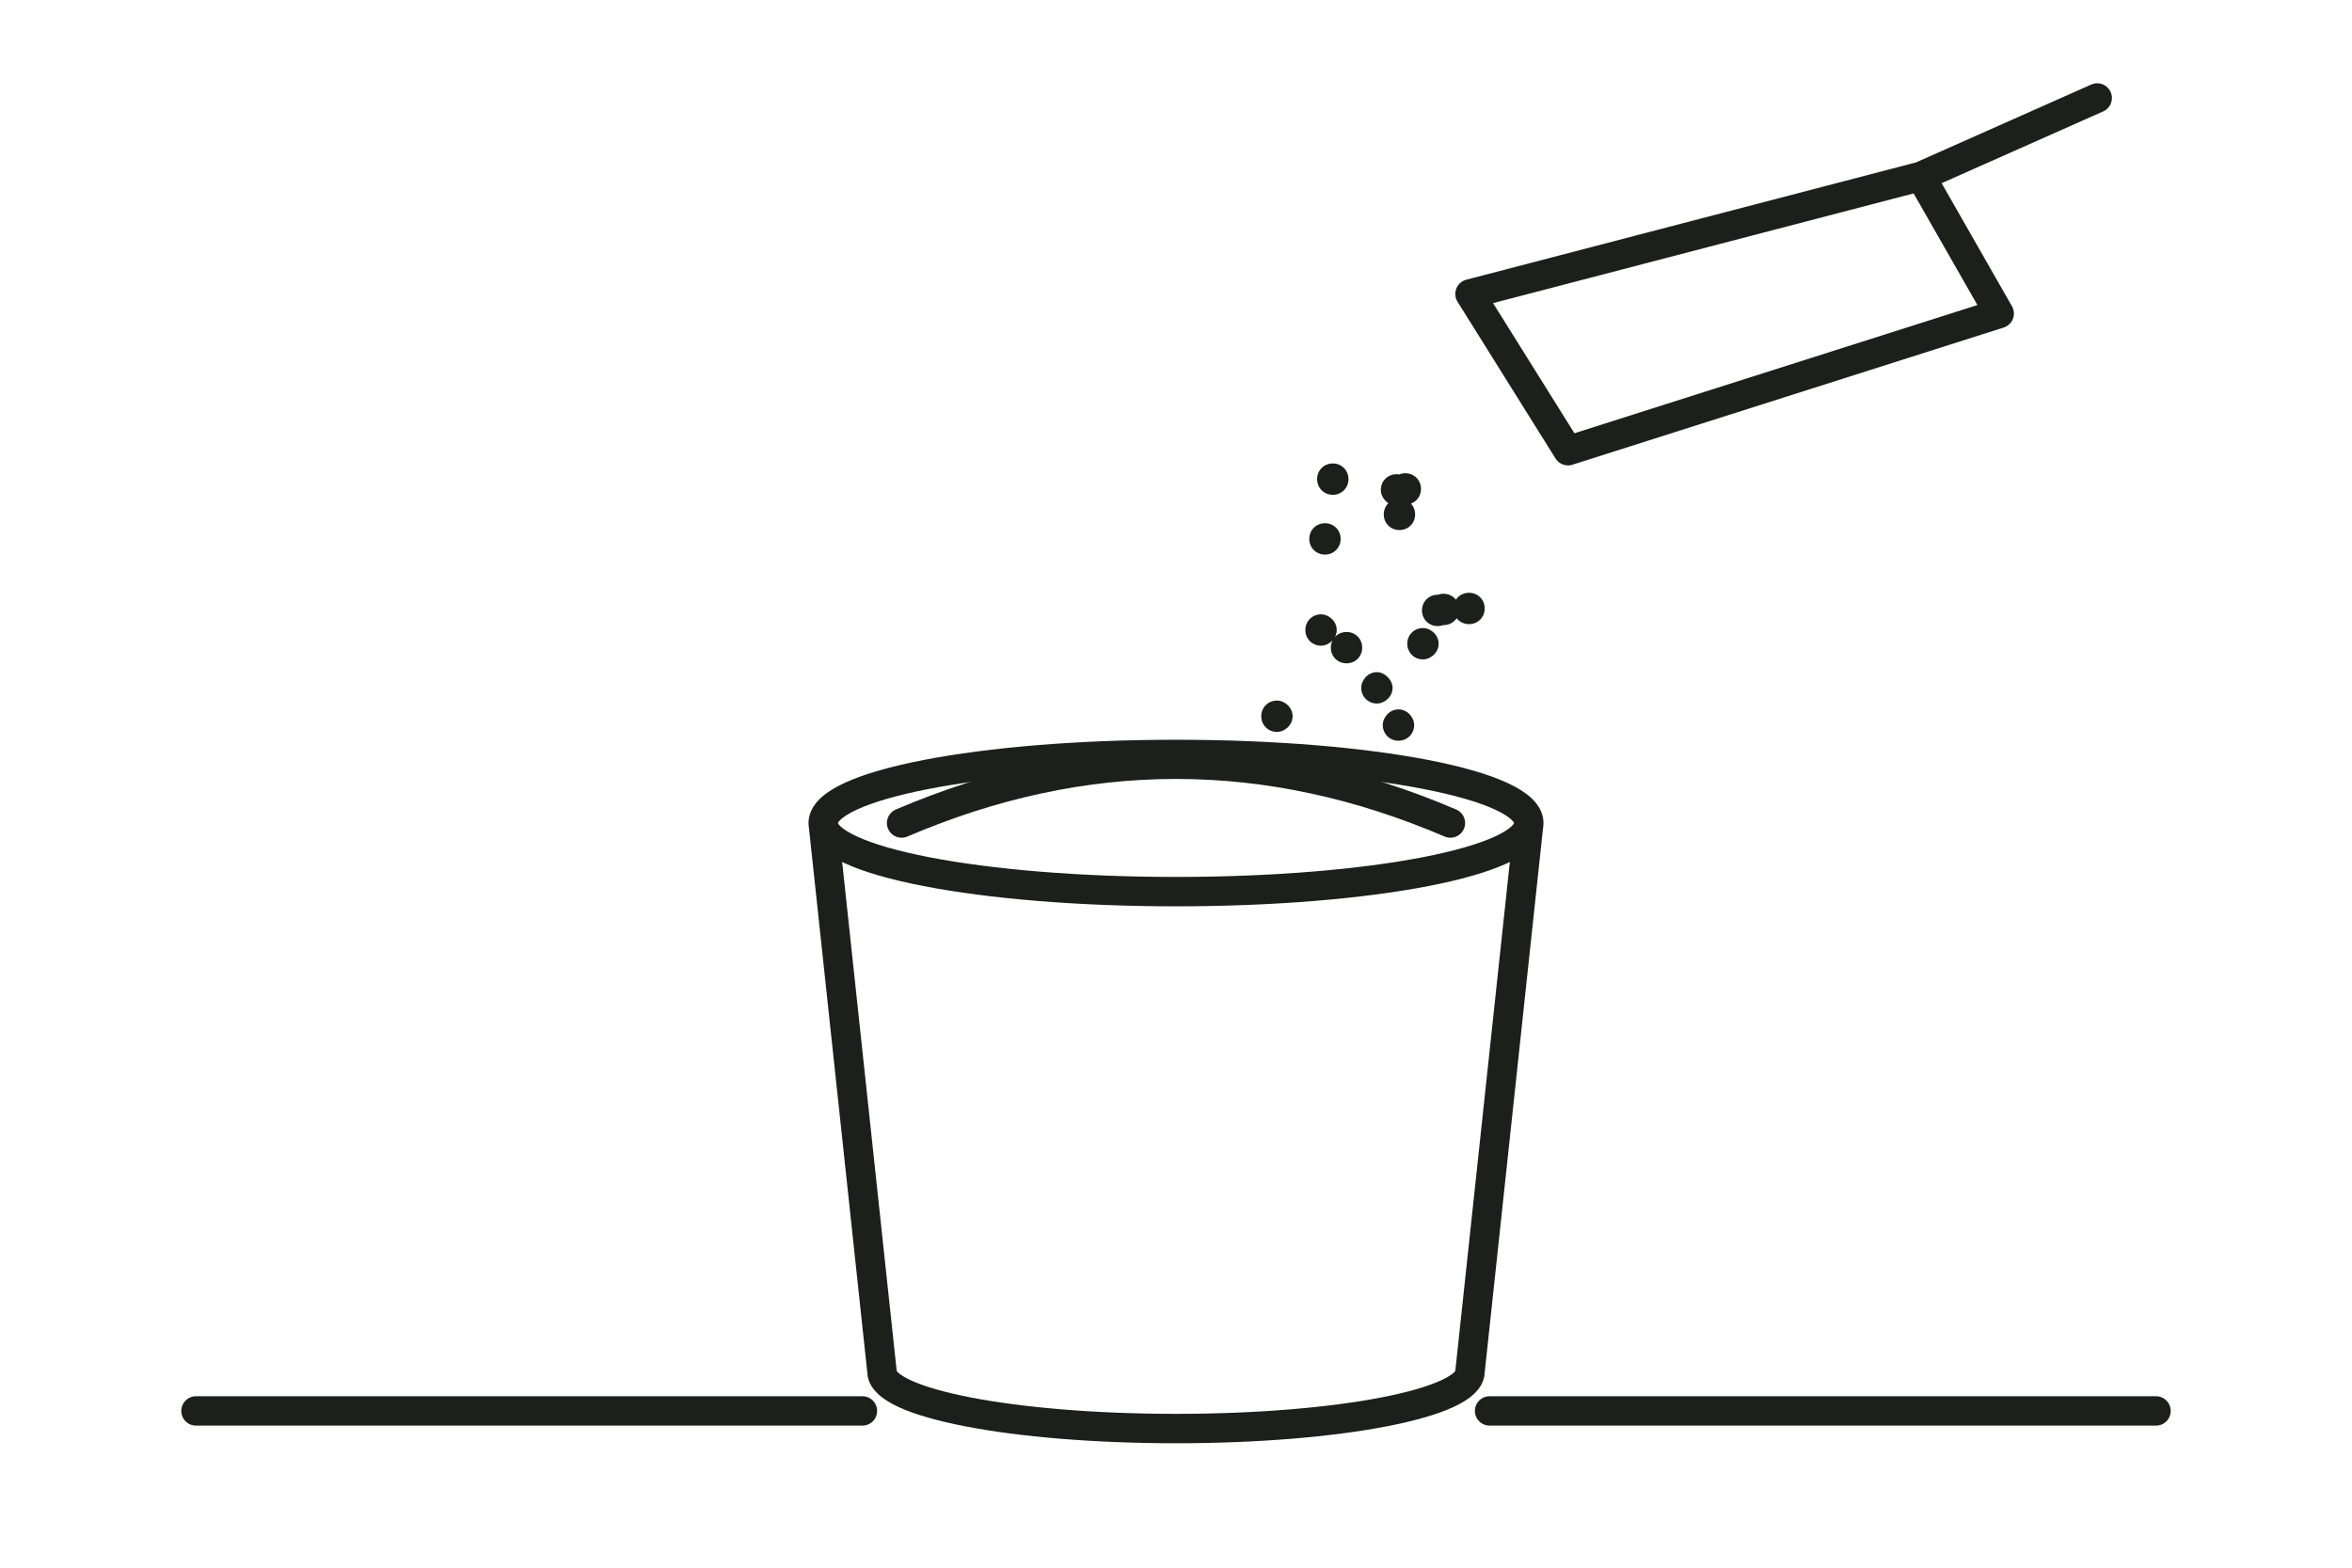
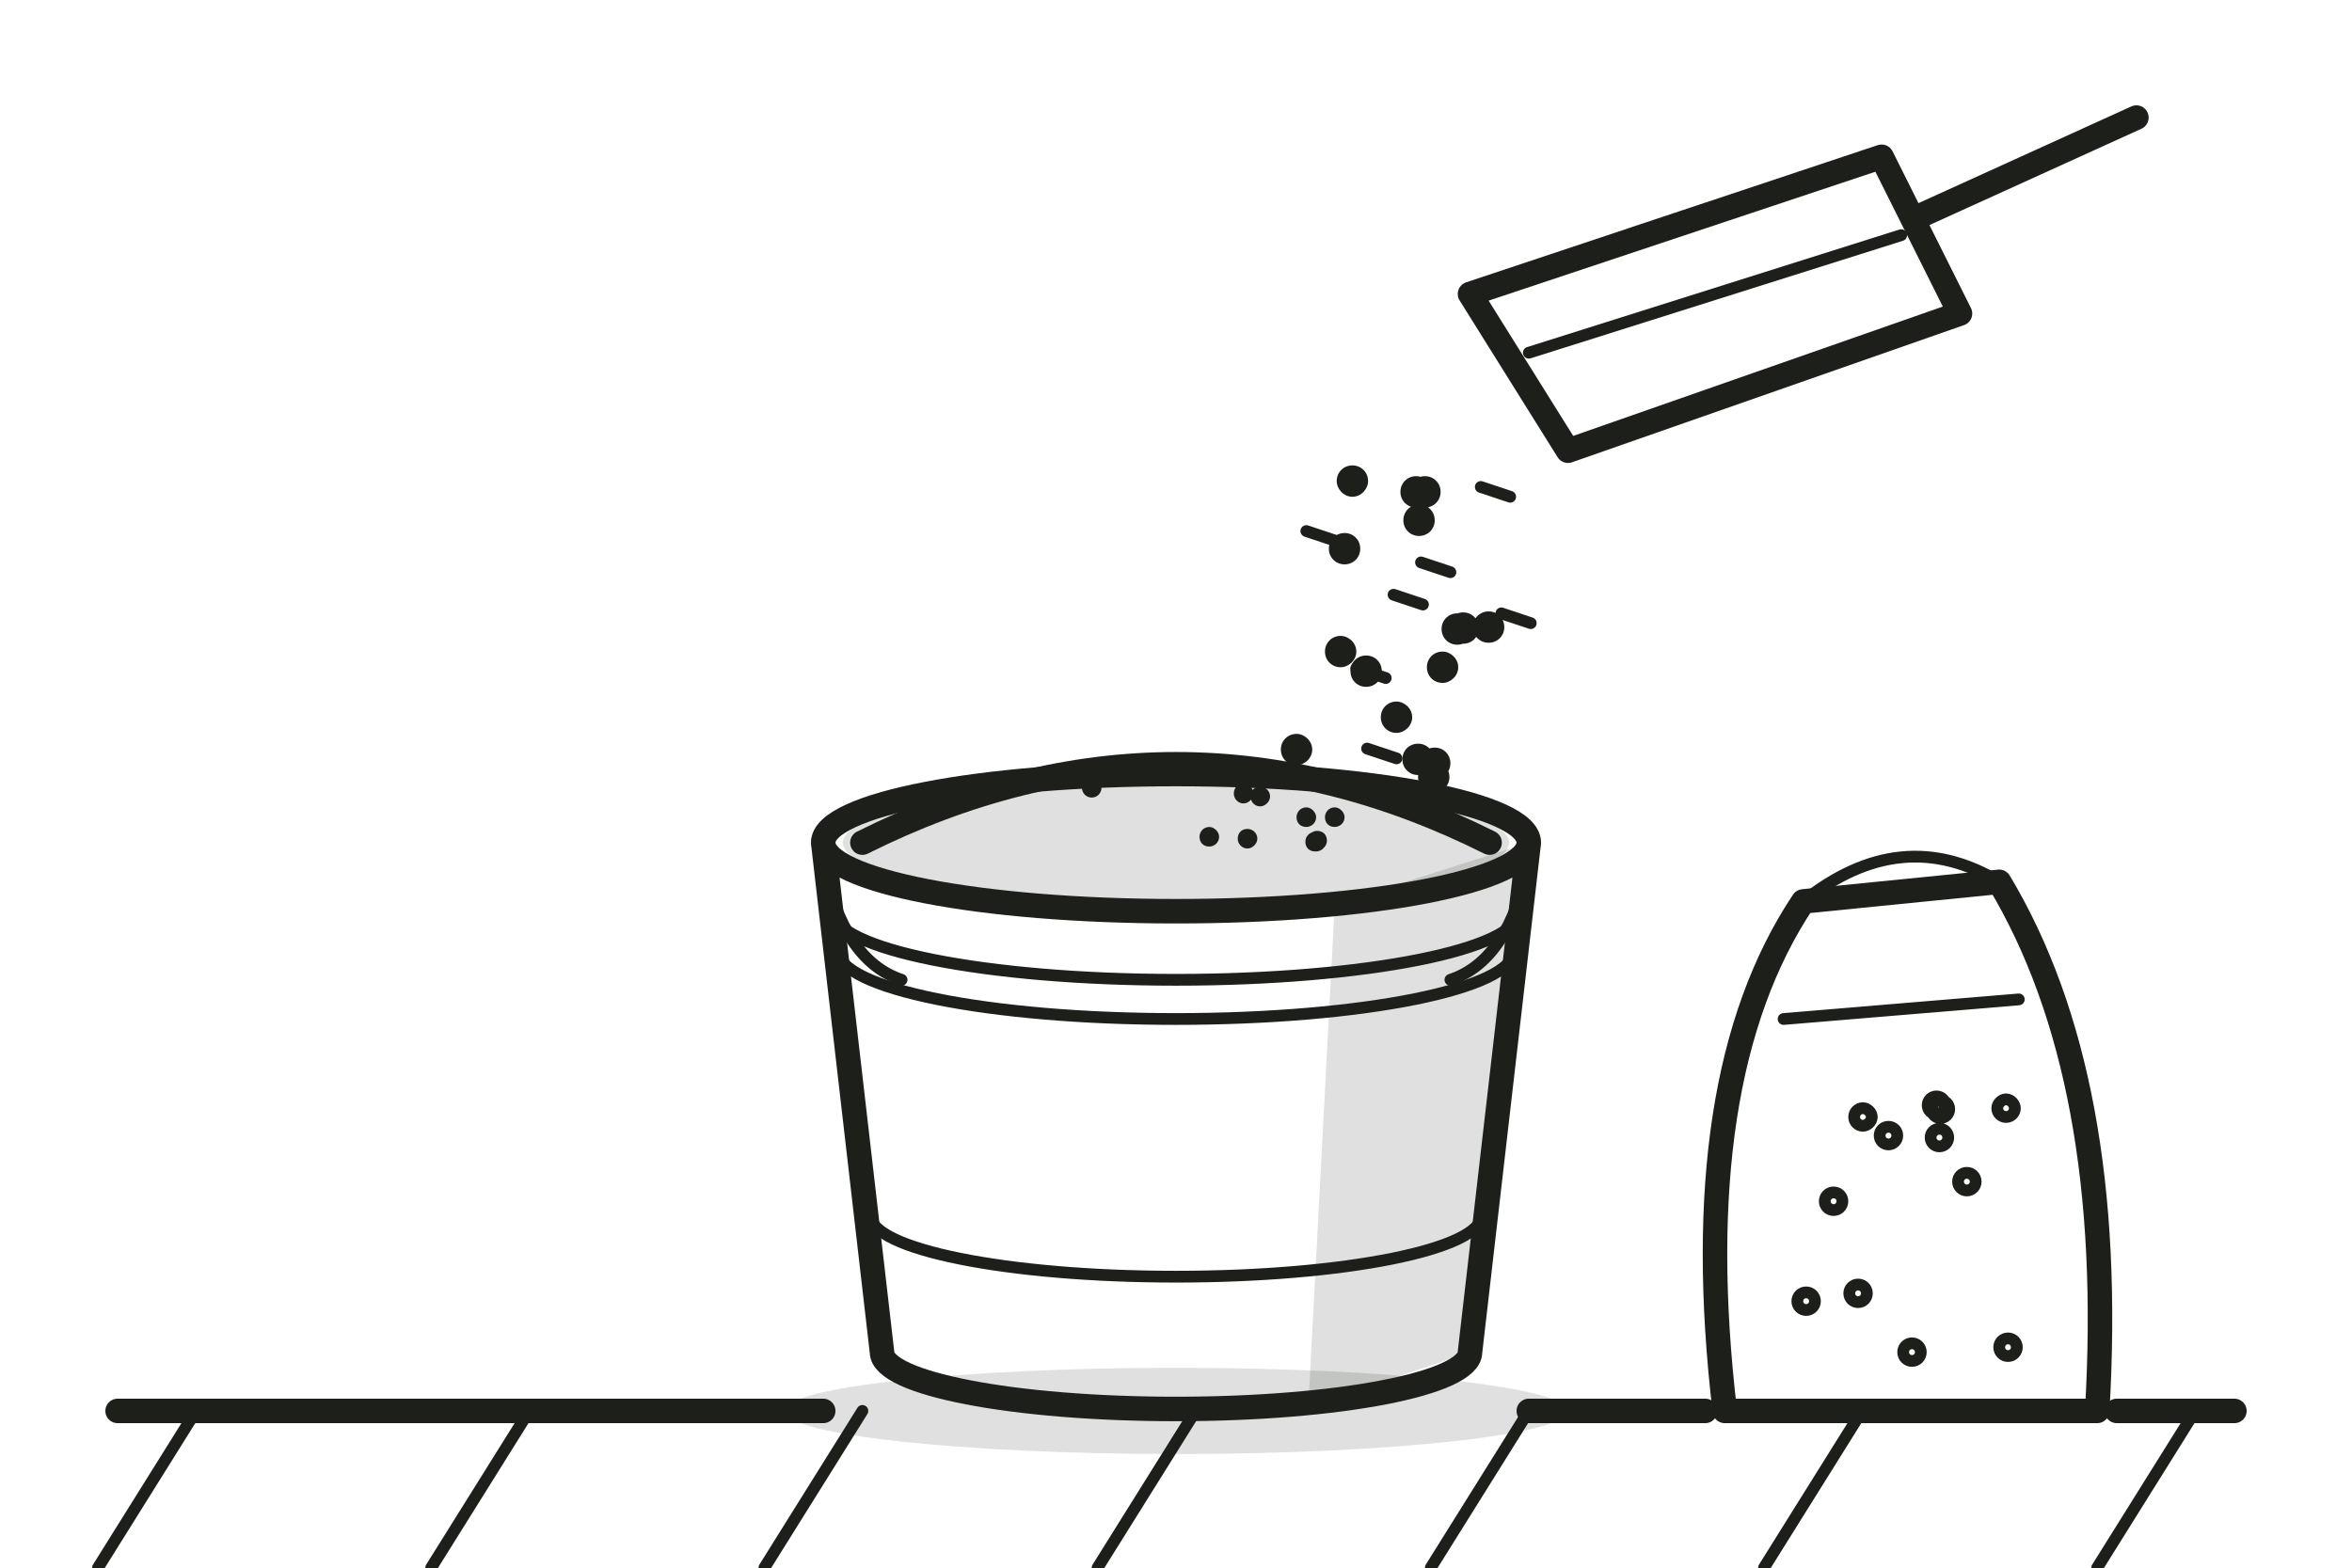
- <svg xmlns="http://www.w3.org/2000/svg" viewBox="0 0 240 160" fill="none" stroke="#1C1F1A" stroke-width="3" stroke-linecap="round" stroke-linejoin="round">
-   <path d="M84 84 C84 80.1 100.1 77 120 77 C139.9 77 156 80.1 156 84 C156 87.9 139.9 91 120 91 C100.1 91 84 87.9 84 84 Z M84 84 L90 140 M156 84 L150 140 M90 140 C90 143.2 103.4 145.8 120 145.8 C136.6 145.8 150 143.2 150 140" />
-   <path d="M92 84 Q120 72 148 84" />
-   <path d="M150 30 L196 18 L204 32 L160 46 Z M196 18 L214 10" />
-   <path class="solid" fill="#1C1F1A" stroke="none" d="M133.2 64.3 C133.2 63.4 133.9 62.7 134.8 62.7 C135.6 62.7 136.4 63.4 136.4 64.3 C136.4 65.2 135.6 65.9 134.8 65.9 C133.9 65.9 133.2 65.2 133.2 64.3 Z M135.8 66.1 C135.8 65.2 136.5 64.5 137.4 64.5 C138.3 64.5 139 65.2 139 66.1 C139 67 138.3 67.7 137.4 67.7 C136.5 67.7 135.8 67 135.8 66.1 Z M140.9 50 C140.9 49.1 141.6 48.4 142.5 48.4 C143.4 48.4 144.1 49.1 144.1 50 C144.1 50.8 143.4 51.6 142.5 51.6 C141.6 51.6 140.9 50.8 140.9 50 Z M128.7 73.1 C128.7 72.2 129.4 71.5 130.3 71.5 C131.1 71.5 131.9 72.2 131.9 73.1 C131.9 74 131.1 74.7 130.3 74.7 C129.4 74.7 128.7 74 128.7 73.1 Z M133.6 55 C133.6 54.1 134.3 53.4 135.2 53.4 C136.1 53.4 136.8 54.1 136.8 55 C136.8 55.9 136.1 56.6 135.2 56.6 C134.3 56.6 133.6 55.9 133.6 55 Z M148.3 62.1 C148.3 61.2 149 60.5 149.9 60.5 C150.8 60.5 151.5 61.2 151.5 62.1 C151.5 63 150.8 63.7 149.9 63.7 C149 63.7 148.3 63 148.3 62.1 Z M145.1 62.3 C145.1 61.4 145.8 60.7 146.7 60.7 C147.6 60.7 148.3 61.4 148.3 62.3 C148.3 63.2 147.6 63.9 146.7 63.9 C145.8 63.9 145.1 63.2 145.1 62.3 Z M141.2 52.5 C141.2 51.6 141.9 50.9 142.8 50.9 C143.7 50.9 144.4 51.6 144.4 52.5 C144.4 53.4 143.7 54.1 142.8 54.1 C141.9 54.1 141.2 53.4 141.2 52.5 Z M141.1 74 C141.1 73.2 141.8 72.4 142.7 72.4 C143.6 72.4 144.3 73.2 144.3 74 C144.3 74.9 143.6 75.6 142.7 75.6 C141.8 75.6 141.1 74.9 141.1 74 Z M138.9 70.2 C138.9 69.4 139.6 68.6 140.5 68.6 C141.3 68.6 142.1 69.4 142.1 70.2 C142.1 71.1 141.3 71.8 140.5 71.8 C139.6 71.8 138.9 71.1 138.9 70.2 Z M141.8 49.9 C141.8 49 142.5 48.3 143.4 48.3 C144.3 48.3 145 49 145 49.9 C145 50.8 144.3 51.5 143.4 51.5 C142.5 51.5 141.8 50.8 141.8 49.9 Z M143.6 65.7 C143.6 64.8 144.3 64.1 145.2 64.1 C146 64.1 146.8 64.8 146.8 65.7 C146.8 66.6 146 67.3 145.2 67.3 C144.3 67.3 143.6 66.6 143.6 65.7 Z M134.4 48.9 C134.4 48 135.1 47.3 136 47.3 C136.9 47.3 137.6 48 137.6 48.9 C137.6 49.8 136.9 50.5 136 50.5 C135.1 50.5 134.4 49.8 134.4 48.9 Z M145.7 62.2 C145.7 61.3 146.4 60.6 147.3 60.6 C148.2 60.6 148.9 61.3 148.9 62.2 C148.9 63.1 148.2 63.8 147.3 63.8 C146.4 63.8 145.7 63.1 145.7 62.2 Z" />
-   <path d="M20 144 L88 144 M152 144 L220 144" />
+ <svg xmlns="http://www.w3.org/2000/svg" viewBox="0 0 240 160" fill="none" stroke="#1C1F1A" stroke-width="2.5" stroke-linecap="round" stroke-linejoin="round">
+   <path class="tint" fill="#1C1F1A" fill-opacity="0.14" stroke="none" d="M80 144 C80 141.6 97.9 139.6 120 139.6 C142.1 139.6 160 141.6 160 144 C160 146.4 142.1 148.4 120 148.4 C97.9 148.4 80 146.4 80 144 Z" />
+   <path class="tint" fill="#1C1F1A" fill-opacity="0.14" stroke="none" d="M86 86 C86 82.7 101.2 80 120 80 C138.8 80 154 82.7 154 86 C154 89.3 138.8 92 120 92 C101.2 92 86 89.3 86 86 Z" />
+   <path class="tint" fill="#1C1F1A" fill-opacity="0.14" stroke="none" d="M136.2 92.3 L156 86 L150 138 L133.5 143.6 Z" />
+   <path d="M84 86 C84 82.1 100.1 79 120 79 C139.9 79 156 82.1 156 86 C156 89.9 139.9 93 120 93 C100.1 93 84 89.9 84 86 Z M84 86 L90 138 M156 86 L150 138 M90 138 C90 141.2 103.4 143.8 120 143.8 C136.6 143.8 150 141.2 150 138" />
+   <path class="thin" stroke-width="1.2" d="M85 93 C85 96.9 100.7 100 120 100 C139.3 100 155 96.9 155 93 M85.5 97 C85.5 100.9 100.9 104 120 104 C139.1 104 154.5 100.9 154.5 97 M88.8 124 C88.8 127.5 102.8 130.3 120 130.3 C137.2 130.3 151.2 127.5 151.2 124" />
+   <path d="M88 86 Q120 70 152 86" />
+   <path class="solid" fill="#1C1F1A" stroke="none" d="M122.4 85.4 C122.4 84.9 122.8 84.4 123.4 84.4 C123.9 84.4 124.4 84.9 124.4 85.4 C124.4 86 123.9 86.4 123.4 86.4 C122.8 86.4 122.4 86 122.4 85.4 Z M126.3 85.6 C126.3 85 126.7 84.6 127.3 84.6 C127.8 84.6 128.3 85 128.3 85.6 C128.3 86.1 127.8 86.6 127.3 86.6 C126.7 86.6 126.3 86.1 126.3 85.6 Z M133.3 85.9 C133.3 85.4 133.7 84.9 134.3 84.9 C134.8 84.9 135.3 85.4 135.3 85.9 C135.3 86.5 134.8 86.9 134.3 86.9 C133.7 86.9 133.3 86.5 133.3 85.9 Z M125.9 81 C125.9 80.4 126.3 80 126.9 80 C127.4 80 127.9 80.4 127.9 81 C127.9 81.5 127.4 82 126.9 82 C126.3 82 125.9 81.5 125.9 81 Z M133.4 85.8 C133.4 85.2 133.9 84.8 134.4 84.8 C135 84.8 135.4 85.2 135.4 85.8 C135.4 86.3 135 86.8 134.4 86.8 C133.9 86.8 133.4 86.3 133.4 85.8 Z M135.2 83.4 C135.2 82.9 135.6 82.4 136.2 82.4 C136.7 82.4 137.2 82.9 137.2 83.4 C137.2 84 136.7 84.4 136.2 84.4 C135.6 84.4 135.2 84 135.2 83.4 Z M127.6 81.3 C127.6 80.7 128 80.3 128.6 80.3 C129.1 80.3 129.6 80.7 129.6 81.3 C129.6 81.8 129.1 82.3 128.6 82.3 C128 82.3 127.6 81.8 127.6 81.3 Z M132.3 83.4 C132.3 82.9 132.7 82.4 133.3 82.4 C133.8 82.4 134.3 82.9 134.3 83.4 C134.3 84 133.8 84.4 133.3 84.4 C132.7 84.4 132.3 84 132.3 83.4 Z M110.4 80.4 C110.4 79.8 110.8 79.4 111.4 79.4 C112 79.4 112.4 79.8 112.4 80.4 C112.4 80.9 112 81.4 111.4 81.4 C110.8 81.4 110.4 80.9 110.4 80.4 Z M133.2 85.9 C133.2 85.4 133.6 84.9 134.2 84.9 C134.7 84.9 135.2 85.4 135.2 85.9 C135.2 86.5 134.7 86.9 134.2 86.9 C133.6 86.9 133.2 86.5 133.2 85.9 Z" />
+   <path class="thin" stroke-width="1.2" d="M84 88 Q86 98 92 100 M156 88 Q154 98 148 100" />
+   <path d="M150 30 L192 16 L200 32 L160 46 Z M196 22 L218 12" />
+   <path class="thin" stroke-width="1.2" d="M156 36 L194 24" />
+   <path class="solid" fill="#1C1F1A" stroke="none" d="M135.2 66.5 C135.2 65.6 135.9 64.9 136.8 64.9 C137.6 64.9 138.4 65.6 138.4 66.5 C138.4 67.4 137.6 68.1 136.8 68.1 C135.9 68.1 135.2 67.4 135.2 66.5 Z M137.8 68.5 C137.8 67.6 138.5 66.9 139.4 66.9 C140.3 66.9 141 67.6 141 68.5 C141 69.4 140.3 70.1 139.4 70.1 C138.5 70.1 137.8 69.4 137.8 68.5 Z M142.9 50.2 C142.9 49.3 143.6 48.6 144.5 48.6 C145.4 48.6 146.1 49.3 146.1 50.2 C146.1 51.1 145.4 51.8 144.5 51.8 C143.6 51.8 142.9 51.1 142.9 50.2 Z M130.7 76.5 C130.7 75.6 131.4 74.9 132.3 74.9 C133.1 74.9 133.9 75.6 133.9 76.5 C133.9 77.4 133.1 78.1 132.3 78.1 C131.4 78.1 130.7 77.4 130.7 76.5 Z M135.6 56 C135.6 55.1 136.3 54.4 137.2 54.4 C138.1 54.4 138.8 55.1 138.8 56 C138.8 56.9 138.1 57.6 137.2 57.6 C136.3 57.6 135.6 56.9 135.6 56 Z M150.3 64 C150.3 63.1 151 62.4 151.9 62.4 C152.8 62.4 153.5 63.1 153.5 64 C153.5 64.9 152.8 65.6 151.9 65.6 C151 65.6 150.3 64.9 150.3 64 Z M147.1 64.2 C147.1 63.3 147.8 62.6 148.7 62.6 C149.6 62.6 150.3 63.3 150.3 64.2 C150.3 65.1 149.6 65.8 148.7 65.8 C147.8 65.8 147.1 65.1 147.1 64.2 Z M143.2 53.1 C143.2 52.2 143.9 51.5 144.8 51.5 C145.7 51.5 146.4 52.2 146.4 53.1 C146.4 54 145.7 54.7 144.8 54.7 C143.9 54.7 143.2 54 143.2 53.1 Z M143.1 77.5 C143.1 76.6 143.8 75.9 144.7 75.9 C145.6 75.9 146.3 76.6 146.3 77.5 C146.3 78.4 145.6 79.1 144.7 79.1 C143.8 79.1 143.1 78.4 143.1 77.5 Z M140.9 73.2 C140.9 72.3 141.6 71.6 142.5 71.6 C143.3 71.6 144.1 72.3 144.1 73.2 C144.1 74.1 143.3 74.8 142.5 74.8 C141.6 74.8 140.9 74.1 140.9 73.2 Z M143.8 50.2 C143.8 49.3 144.5 48.6 145.4 48.6 C146.3 48.6 147 49.3 147 50.2 C147 51.1 146.3 51.8 145.4 51.8 C144.5 51.8 143.8 51.1 143.8 50.2 Z M145.6 68.1 C145.6 67.2 146.3 66.5 147.2 66.5 C148 66.5 148.8 67.2 148.8 68.1 C148.8 69 148 69.7 147.2 69.7 C146.3 69.7 145.6 69 145.6 68.1 Z M136.4 49.1 C136.4 48.2 137.1 47.5 138 47.5 C138.9 47.5 139.6 48.2 139.6 49.1 C139.6 49.9 138.9 50.7 138 50.7 C137.1 50.7 136.4 49.9 136.4 49.1 Z M147.7 64.1 C147.7 63.2 148.4 62.5 149.3 62.5 C150.2 62.5 150.9 63.2 150.9 64.1 C150.9 65 150.2 65.7 149.3 65.7 C148.4 65.7 147.7 65 147.7 64.1 Z M144.8 77.9 C144.8 77 145.5 76.3 146.4 76.3 C147.3 76.3 148 77 148 77.9 C148 78.8 147.3 79.5 146.4 79.5 C145.5 79.5 144.8 78.8 144.8 77.9 Z M144.7 79.3 C144.7 78.4 145.4 77.7 146.3 77.7 C147.2 77.7 147.9 78.4 147.9 79.3 C147.9 80.2 147.2 80.9 146.3 80.9 C145.4 80.9 144.7 80.2 144.7 79.3 Z" />
+   <path class="thin" stroke-width="1.2" d="M139.5 76.4 L142.5 77.4 M140.7 81.6 L143.7 82.6 M151.1 49.7 L154.1 50.7 M133.3 54.2 L136.3 55.2 M153.2 62.6 L156.2 63.6 M145 57.4 L148 58.4 M142.2 60.7 L145.2 61.7 M138.4 68.2 L141.4 69.2" />
+   <path d="M176 144 Q172 110 184 92 L204 90 Q216 110 214 144 Z" />
+   <path class="thin" stroke-width="1.2" d="M184 92 Q194 84 204 90 M182 104 L206 102 M183.4 132.8 C183.4 132.3 183.8 131.9 184.3 131.9 C184.8 131.9 185.2 132.3 185.2 132.8 C185.2 133.3 184.8 133.7 184.3 133.7 C183.8 133.7 183.4 133.3 183.4 132.8 Z M191.8 115.9 C191.8 115.4 192.2 115 192.7 115 C193.2 115 193.6 115.4 193.6 115.9 C193.6 116.4 193.2 116.8 192.7 116.8 C192.2 116.8 191.8 116.4 191.8 115.9 Z M188.7 132 C188.7 131.5 189.1 131.1 189.6 131.1 C190.1 131.1 190.5 131.5 190.5 132 C190.5 132.5 190.1 132.9 189.6 132.9 C189.1 132.9 188.7 132.5 188.7 132 Z M203.8 113.1 C203.8 112.7 204.2 112.2 204.7 112.2 C205.2 112.2 205.6 112.7 205.6 113.1 C205.6 113.6 205.2 114 204.7 114 C204.2 114 203.8 113.6 203.8 113.1 Z M197.1 113.2 C197.1 112.7 197.5 112.3 198 112.3 C198.5 112.3 198.9 112.7 198.9 113.2 C198.9 113.7 198.5 114.1 198 114.1 C197.5 114.1 197.1 113.7 197.1 113.2 Z M199.8 120.6 C199.8 120.1 200.2 119.7 200.7 119.7 C201.2 119.7 201.6 120.1 201.6 120.6 C201.6 121.1 201.2 121.5 200.7 121.5 C200.2 121.5 199.8 121.1 199.8 120.6 Z M204 137.5 C204 137 204.4 136.6 204.9 136.6 C205.4 136.6 205.8 137 205.8 137.5 C205.8 138 205.4 138.4 204.9 138.4 C204.4 138.4 204 138 204 137.5 Z M194.2 138 C194.2 137.5 194.6 137.1 195.1 137.1 C195.6 137.1 196 137.5 196 138 C196 138.5 195.6 138.9 195.1 138.9 C194.6 138.9 194.2 138.5 194.2 138 Z M189.2 114 C189.2 113.5 189.6 113.1 190.1 113.1 C190.5 113.1 191 113.5 191 114 C191 114.5 190.5 114.9 190.1 114.9 C189.6 114.9 189.2 114.5 189.2 114 Z M196.7 112.8 C196.7 112.3 197.1 111.9 197.6 111.9 C198.1 111.9 198.5 112.3 198.5 112.8 C198.5 113.3 198.1 113.7 197.6 113.7 C197.1 113.7 196.7 113.3 196.7 112.8 Z M186.2 122.6 C186.2 122.1 186.6 121.7 187.1 121.7 C187.6 121.7 188 122.1 188 122.6 C188 123.1 187.6 123.5 187.1 123.5 C186.6 123.5 186.2 123.1 186.2 122.6 Z M197 116.1 C197 115.6 197.4 115.2 197.9 115.2 C198.4 115.2 198.8 115.6 198.8 116.1 C198.8 116.6 198.4 117 197.9 117 C197.4 117 197 116.6 197 116.1 Z" />
+   <path d="M12 144 L84 144 M156 144 L174 144 M216 144 L228 144" />
+   <path class="thin" stroke-width="1.2" d="M20 144 L10 160 M54 144 L44 160 M88 144 L78 160 M122 144 L112 160 M156 144 L146 160 M190 144 L180 160 M224 144 L214 160" />
</svg>
